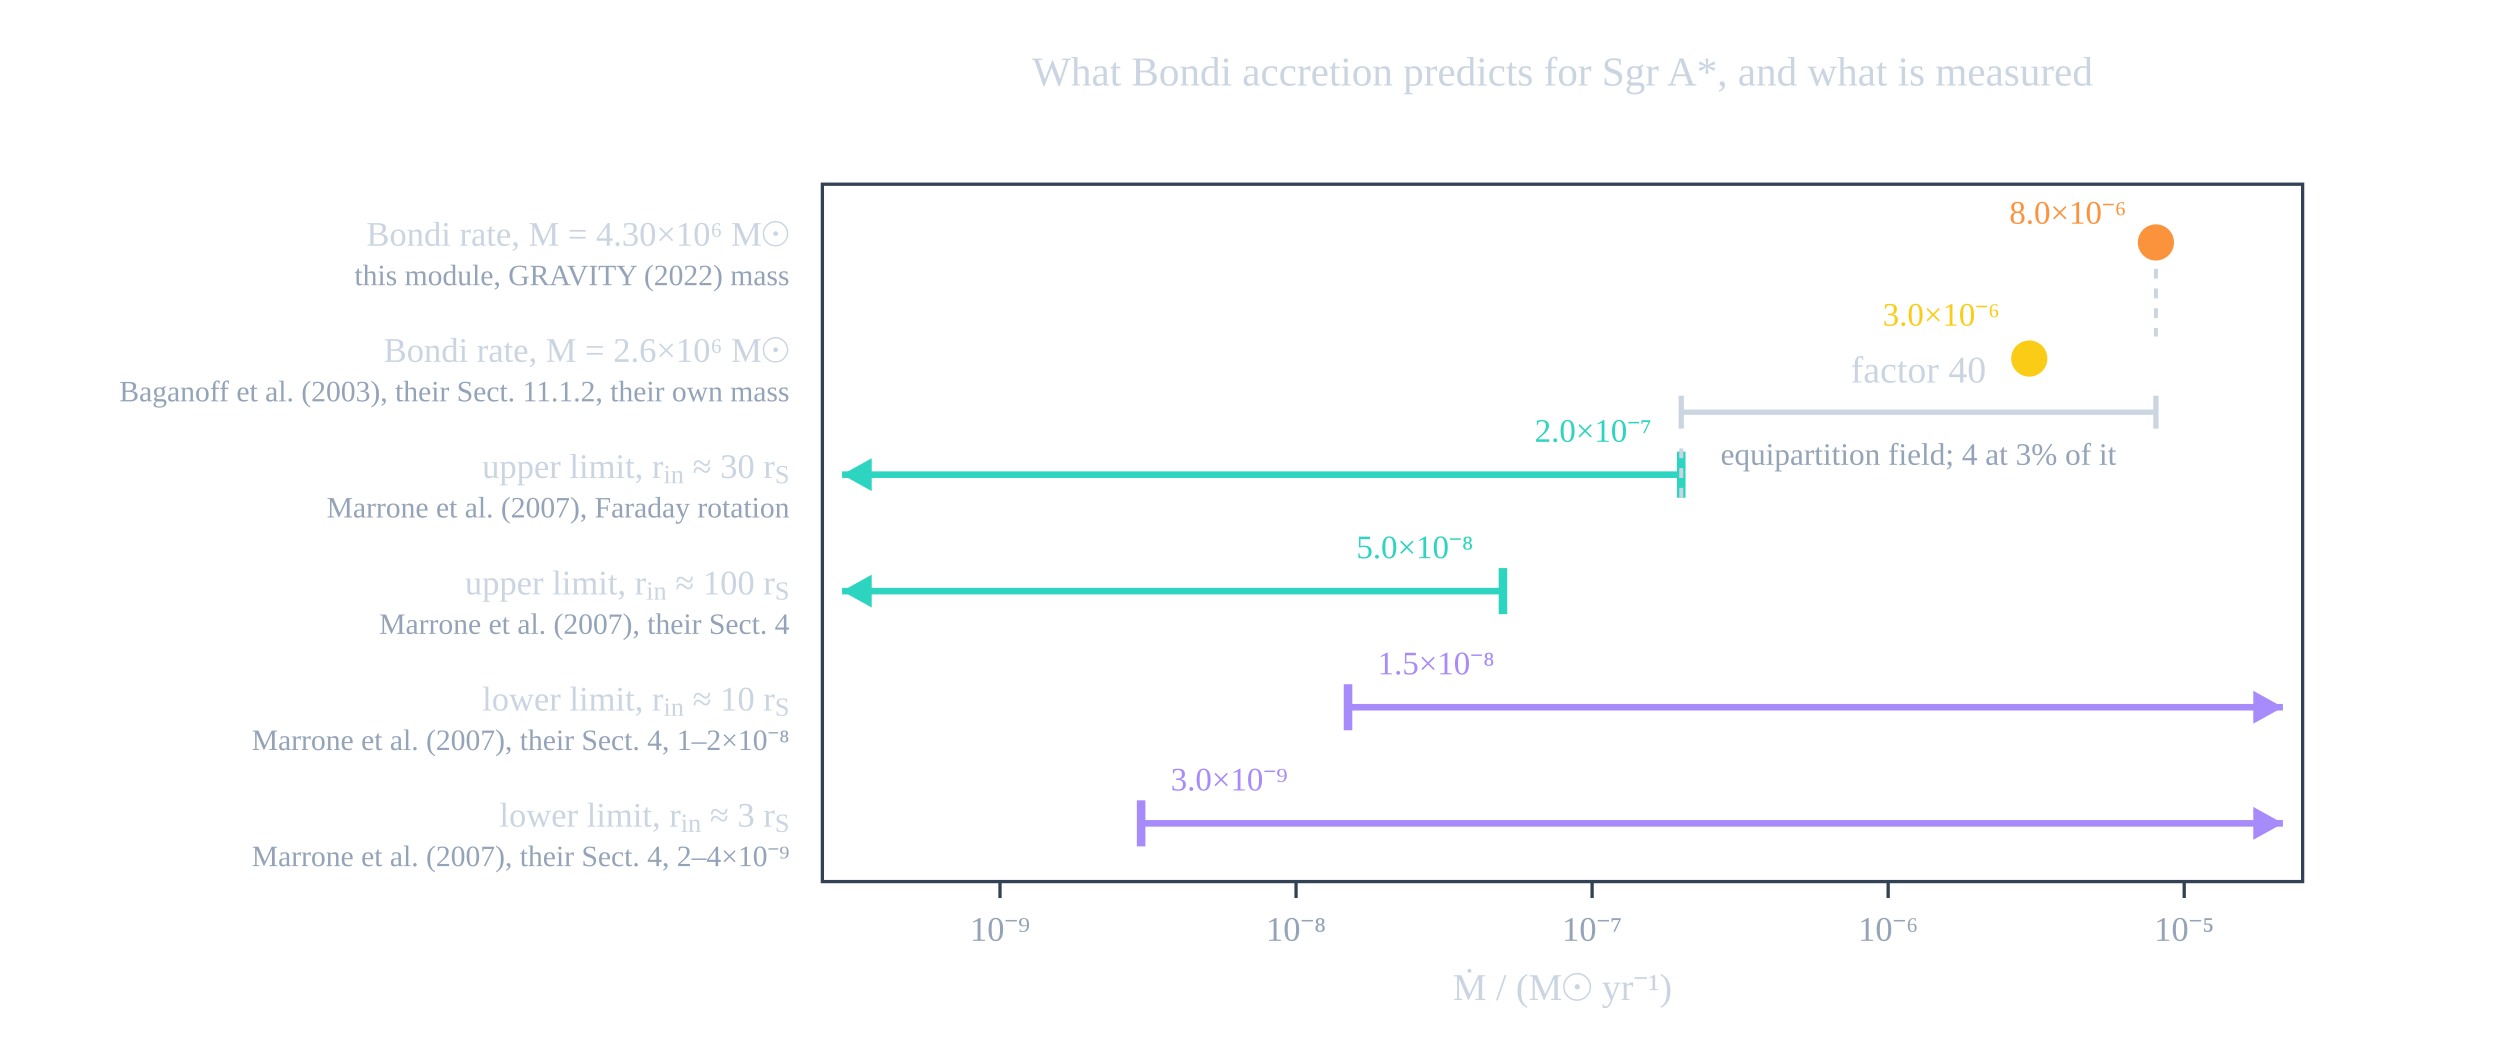
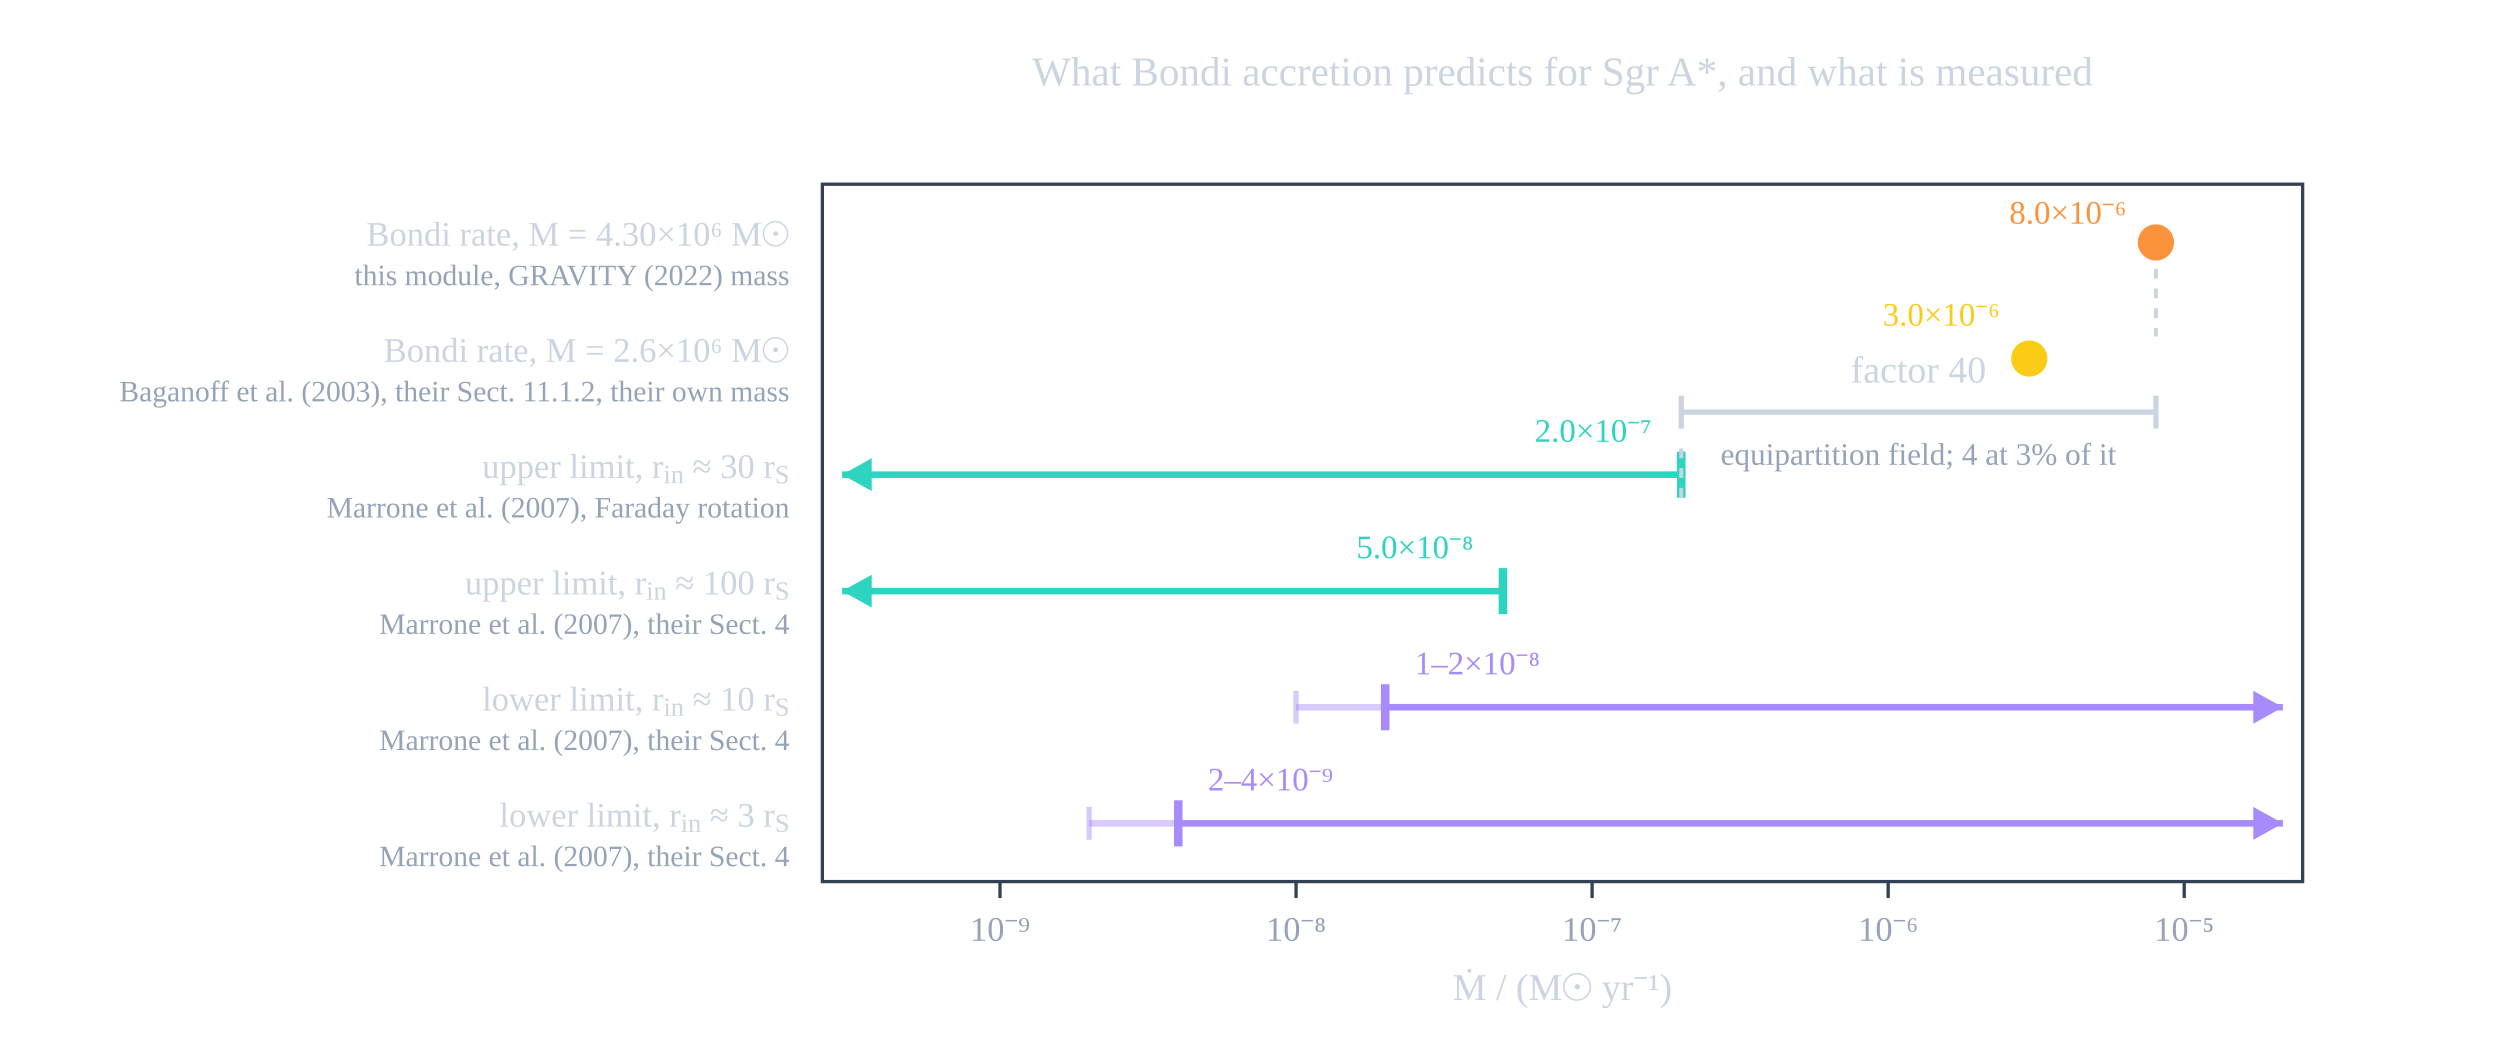
- <svg class="setupfig" viewBox="0 0 760 316" width="100%" role="img" aria-label="A logarithmic axis of accretion rate onto Sagittarius A star in solar masses per year, from ten to the minus nine and a half to ten to the minus four and a half. Six rungs. The two highest are the Bondi rate computed from the measured gas density and temperature, at eight times ten to the minus six and three times ten to the minus six. Below them, four limits from Faraday rotation: two upper limits at two times ten to the minus seven and five times ten to the minus eight, and two lower limits at one and a half times ten to the minus eight and three times ten to the minus nine. The gap between the Bondi rate and the highest upper limit is a factor of forty, but that upper limit assumes a magnetic field near equipartition strength; at three per cent of equipartition the same rotation measure allows a rate ten times higher and the gap is a factor of four. The two lower limits carry no such condition.">
+ <svg class="setupfig" viewBox="0 0 760 316" width="100%" role="img" aria-label="A logarithmic axis of accretion rate onto Sagittarius A star in solar masses per year, from ten to the minus nine and a half to ten to the minus four and a half. Six rungs. The two highest are the Bondi rate computed from the measured gas density and temperature, at eight times ten to the minus six and three times ten to the minus six. Below them, four limits from Faraday rotation: two upper limits at two times ten to the minus seven and five times ten to the minus eight, and two lower limits, each given by its source as a range: one to two times ten to the minus eight, and two to four times ten to the minus nine. The gap between the Bondi rate and the highest upper limit is a factor of forty, but that upper limit assumes a magnetic field near equipartition strength; at three per cent of equipartition the same rotation measure allows a rate ten times higher and the gap is a factor of four. The two lower limits carry no such condition.">
  <text x="475" y="26" font-size="12.5" text-anchor="middle" fill="#cbd5e1">What Bondi accretion predicts for Sgr A*, and what is measured</text>
  <rect x="250" y="56" width="450" height="212" fill="none" stroke="#334155" stroke-width="1" />
  <line x1="304.0" y1="268" x2="304.0" y2="273" stroke="#334155" stroke-width="1" />
  <text x="304.0" y="286" font-size="10.5" text-anchor="middle" fill="#94a3b8">10⁻⁹</text>
  <line x1="394.0" y1="268" x2="394.0" y2="273" stroke="#334155" stroke-width="1" />
  <text x="394.0" y="286" font-size="10.5" text-anchor="middle" fill="#94a3b8">10⁻⁸</text>
  <line x1="484.0" y1="268" x2="484.0" y2="273" stroke="#334155" stroke-width="1" />
  <text x="484.0" y="286" font-size="10.5" text-anchor="middle" fill="#94a3b8">10⁻⁷</text>
  <line x1="574.0" y1="268" x2="574.0" y2="273" stroke="#334155" stroke-width="1" />
  <text x="574.0" y="286" font-size="10.5" text-anchor="middle" fill="#94a3b8">10⁻⁶</text>
  <line x1="664.0" y1="268" x2="664.0" y2="273" stroke="#334155" stroke-width="1" />
  <text x="664.0" y="286" font-size="10.5" text-anchor="middle" fill="#94a3b8">10⁻⁵</text>
  <text x="475" y="304" font-size="11.5" text-anchor="middle" fill="#cbd5e1">Ṁ / (M☉ yr⁻¹)</text>
  <text x="240" y="74.7" font-size="10.5" text-anchor="end" fill="#cbd5e1">Bondi rate, M = 4.30×10⁶ M☉</text>
  <text x="240" y="86.7" font-size="9" text-anchor="end" fill="#94a3b8">this module, GRAVITY (2022) mass</text>
  <circle cx="655.4" cy="73.7" r="5.5" fill="#fb923c" />
  <text x="646.4" y="68.0" font-size="10" text-anchor="end" fill="#fb923c">8.0×10⁻⁶</text>
  <text x="240" y="110.0" font-size="10.5" text-anchor="end" fill="#cbd5e1">Bondi rate, M = 2.6×10⁶ M☉</text>
  <text x="240" y="122.0" font-size="9" text-anchor="end" fill="#94a3b8">Baganoff et al. (2003), their Sect. 11.1.2, their own mass</text>
  <circle cx="616.9" cy="109.0" r="5.5" fill="#facc15" />
  <text x="607.9" y="99.0" font-size="10" text-anchor="end" fill="#facc15">3.0×10⁻⁶</text>
  <text x="240" y="145.3" font-size="10.5" text-anchor="end" fill="#cbd5e1">upper limit, r<tspan baseline-shift="sub" font-size="8">in</tspan> ≈ 30 r<tspan baseline-shift="sub" font-size="8">S</tspan>
  </text>
  <text x="240" y="157.3" font-size="9" text-anchor="end" fill="#94a3b8">Marrone et al. (2007), Faraday rotation</text>
  <line x1="511.1" y1="144.3" x2="256.0" y2="144.3" stroke="#2dd4bf" stroke-width="2" />
  <line x1="511.1" y1="137.3" x2="511.1" y2="151.3" stroke="#2dd4bf" stroke-width="2.6" />
  <path d="M 256.0,144.3 L 265.0,139.3 L 265.0,149.3 Z" fill="#2dd4bf" />
  <text x="502.1" y="134.3" font-size="10" text-anchor="end" fill="#2dd4bf">2.0×10⁻⁷</text>
  <text x="240" y="180.7" font-size="10.5" text-anchor="end" fill="#cbd5e1">upper limit, r<tspan baseline-shift="sub" font-size="8">in</tspan> ≈ 100 r<tspan baseline-shift="sub" font-size="8">S</tspan>
  </text>
  <text x="240" y="192.7" font-size="9" text-anchor="end" fill="#94a3b8">Marrone et al. (2007), their Sect. 4</text>
  <line x1="456.9" y1="179.7" x2="256.0" y2="179.7" stroke="#2dd4bf" stroke-width="2" />
  <line x1="456.9" y1="172.7" x2="456.9" y2="186.7" stroke="#2dd4bf" stroke-width="2.6" />
  <path d="M 256.0,179.7 L 265.0,174.7 L 265.0,184.7 Z" fill="#2dd4bf" />
  <text x="447.9" y="169.7" font-size="10" text-anchor="end" fill="#2dd4bf">5.0×10⁻⁸</text>
  <text x="240" y="216.0" font-size="10.5" text-anchor="end" fill="#cbd5e1">lower limit, r<tspan baseline-shift="sub" font-size="8">in</tspan> ≈ 10 r<tspan baseline-shift="sub" font-size="8">S</tspan>
  </text>
-   <text x="240" y="228.0" font-size="9" text-anchor="end" fill="#94a3b8">Marrone et al. (2007), their Sect. 4, 1–2×10⁻⁸</text>
-   <line x1="409.8" y1="215.0" x2="694.0" y2="215.0" stroke="#a78bfa" stroke-width="2" />
-   <line x1="409.8" y1="208.0" x2="409.8" y2="222.0" stroke="#a78bfa" stroke-width="2.6" />
+   <text x="240" y="228.0" font-size="9" text-anchor="end" fill="#94a3b8">Marrone et al. (2007), their Sect. 4</text>
+   <line x1="394.0" y1="215.0" x2="421.1" y2="215.0" stroke="#a78bfa" stroke-width="2" stroke-opacity="0.45" />
+   <line x1="394.0" y1="210.0" x2="394.0" y2="220.0" stroke="#a78bfa" stroke-width="1.6" stroke-opacity="0.45" />
+   <line x1="421.1" y1="215.0" x2="694.0" y2="215.0" stroke="#a78bfa" stroke-width="2" />
+   <line x1="421.1" y1="208.0" x2="421.1" y2="222.0" stroke="#a78bfa" stroke-width="2.6" />
  <path d="M 694.0,215.0 L 685.0,210.0 L 685.0,220.0 Z" fill="#a78bfa" />
-   <text x="418.8" y="205.0" font-size="10" text-anchor="start" fill="#a78bfa">1.5×10⁻⁸</text>
+   <text x="430.1" y="205.0" font-size="10" text-anchor="start" fill="#a78bfa">1–2×10⁻⁸</text>
  <text x="240" y="251.3" font-size="10.5" text-anchor="end" fill="#cbd5e1">lower limit, r<tspan baseline-shift="sub" font-size="8">in</tspan> ≈ 3 r<tspan baseline-shift="sub" font-size="8">S</tspan>
  </text>
-   <text x="240" y="263.3" font-size="9" text-anchor="end" fill="#94a3b8">Marrone et al. (2007), their Sect. 4, 2–4×10⁻⁹</text>
-   <line x1="346.9" y1="250.3" x2="694.0" y2="250.3" stroke="#a78bfa" stroke-width="2" />
-   <line x1="346.9" y1="243.3" x2="346.9" y2="257.3" stroke="#a78bfa" stroke-width="2.6" />
+   <text x="240" y="263.3" font-size="9" text-anchor="end" fill="#94a3b8">Marrone et al. (2007), their Sect. 4</text>
+   <line x1="331.1" y1="250.3" x2="358.2" y2="250.3" stroke="#a78bfa" stroke-width="2" stroke-opacity="0.45" />
+   <line x1="331.1" y1="245.3" x2="331.1" y2="255.3" stroke="#a78bfa" stroke-width="1.6" stroke-opacity="0.45" />
+   <line x1="358.2" y1="250.3" x2="694.0" y2="250.3" stroke="#a78bfa" stroke-width="2" />
+   <line x1="358.2" y1="243.3" x2="358.2" y2="257.3" stroke="#a78bfa" stroke-width="2.6" />
  <path d="M 694.0,250.3 L 685.0,245.3 L 685.0,255.3 Z" fill="#a78bfa" />
-   <text x="355.9" y="240.3" font-size="10" text-anchor="start" fill="#a78bfa">3.0×10⁻⁹</text>
+   <text x="367.2" y="240.3" font-size="10" text-anchor="start" fill="#a78bfa">2–4×10⁻⁹</text>
  <line x1="511.1" y1="125.3" x2="655.4" y2="125.3" stroke="#cbd5e1" stroke-width="1.6" />
  <line x1="655.4" y1="81.7" x2="655.4" y2="102.3" stroke="#cbd5e1" stroke-width="1.2" stroke-dasharray="3 3" />
  <line x1="511.1" y1="151.3" x2="511.1" y2="136.3" stroke="#cbd5e1" stroke-width="1.2" stroke-dasharray="3 3" />
  <line x1="655.4" y1="120.3" x2="655.4" y2="130.3" stroke="#cbd5e1" stroke-width="1.6" />
  <line x1="511.1" y1="120.3" x2="511.1" y2="130.3" stroke="#cbd5e1" stroke-width="1.6" />
  <text x="583.2" y="116.3" font-size="11.5" text-anchor="middle" fill="#cbd5e1">factor 40</text>
  <text x="583.2" y="141.3" font-size="9.5" text-anchor="middle" fill="#94a3b8">equipartition field; 4 at 3% of it</text>
</svg>
